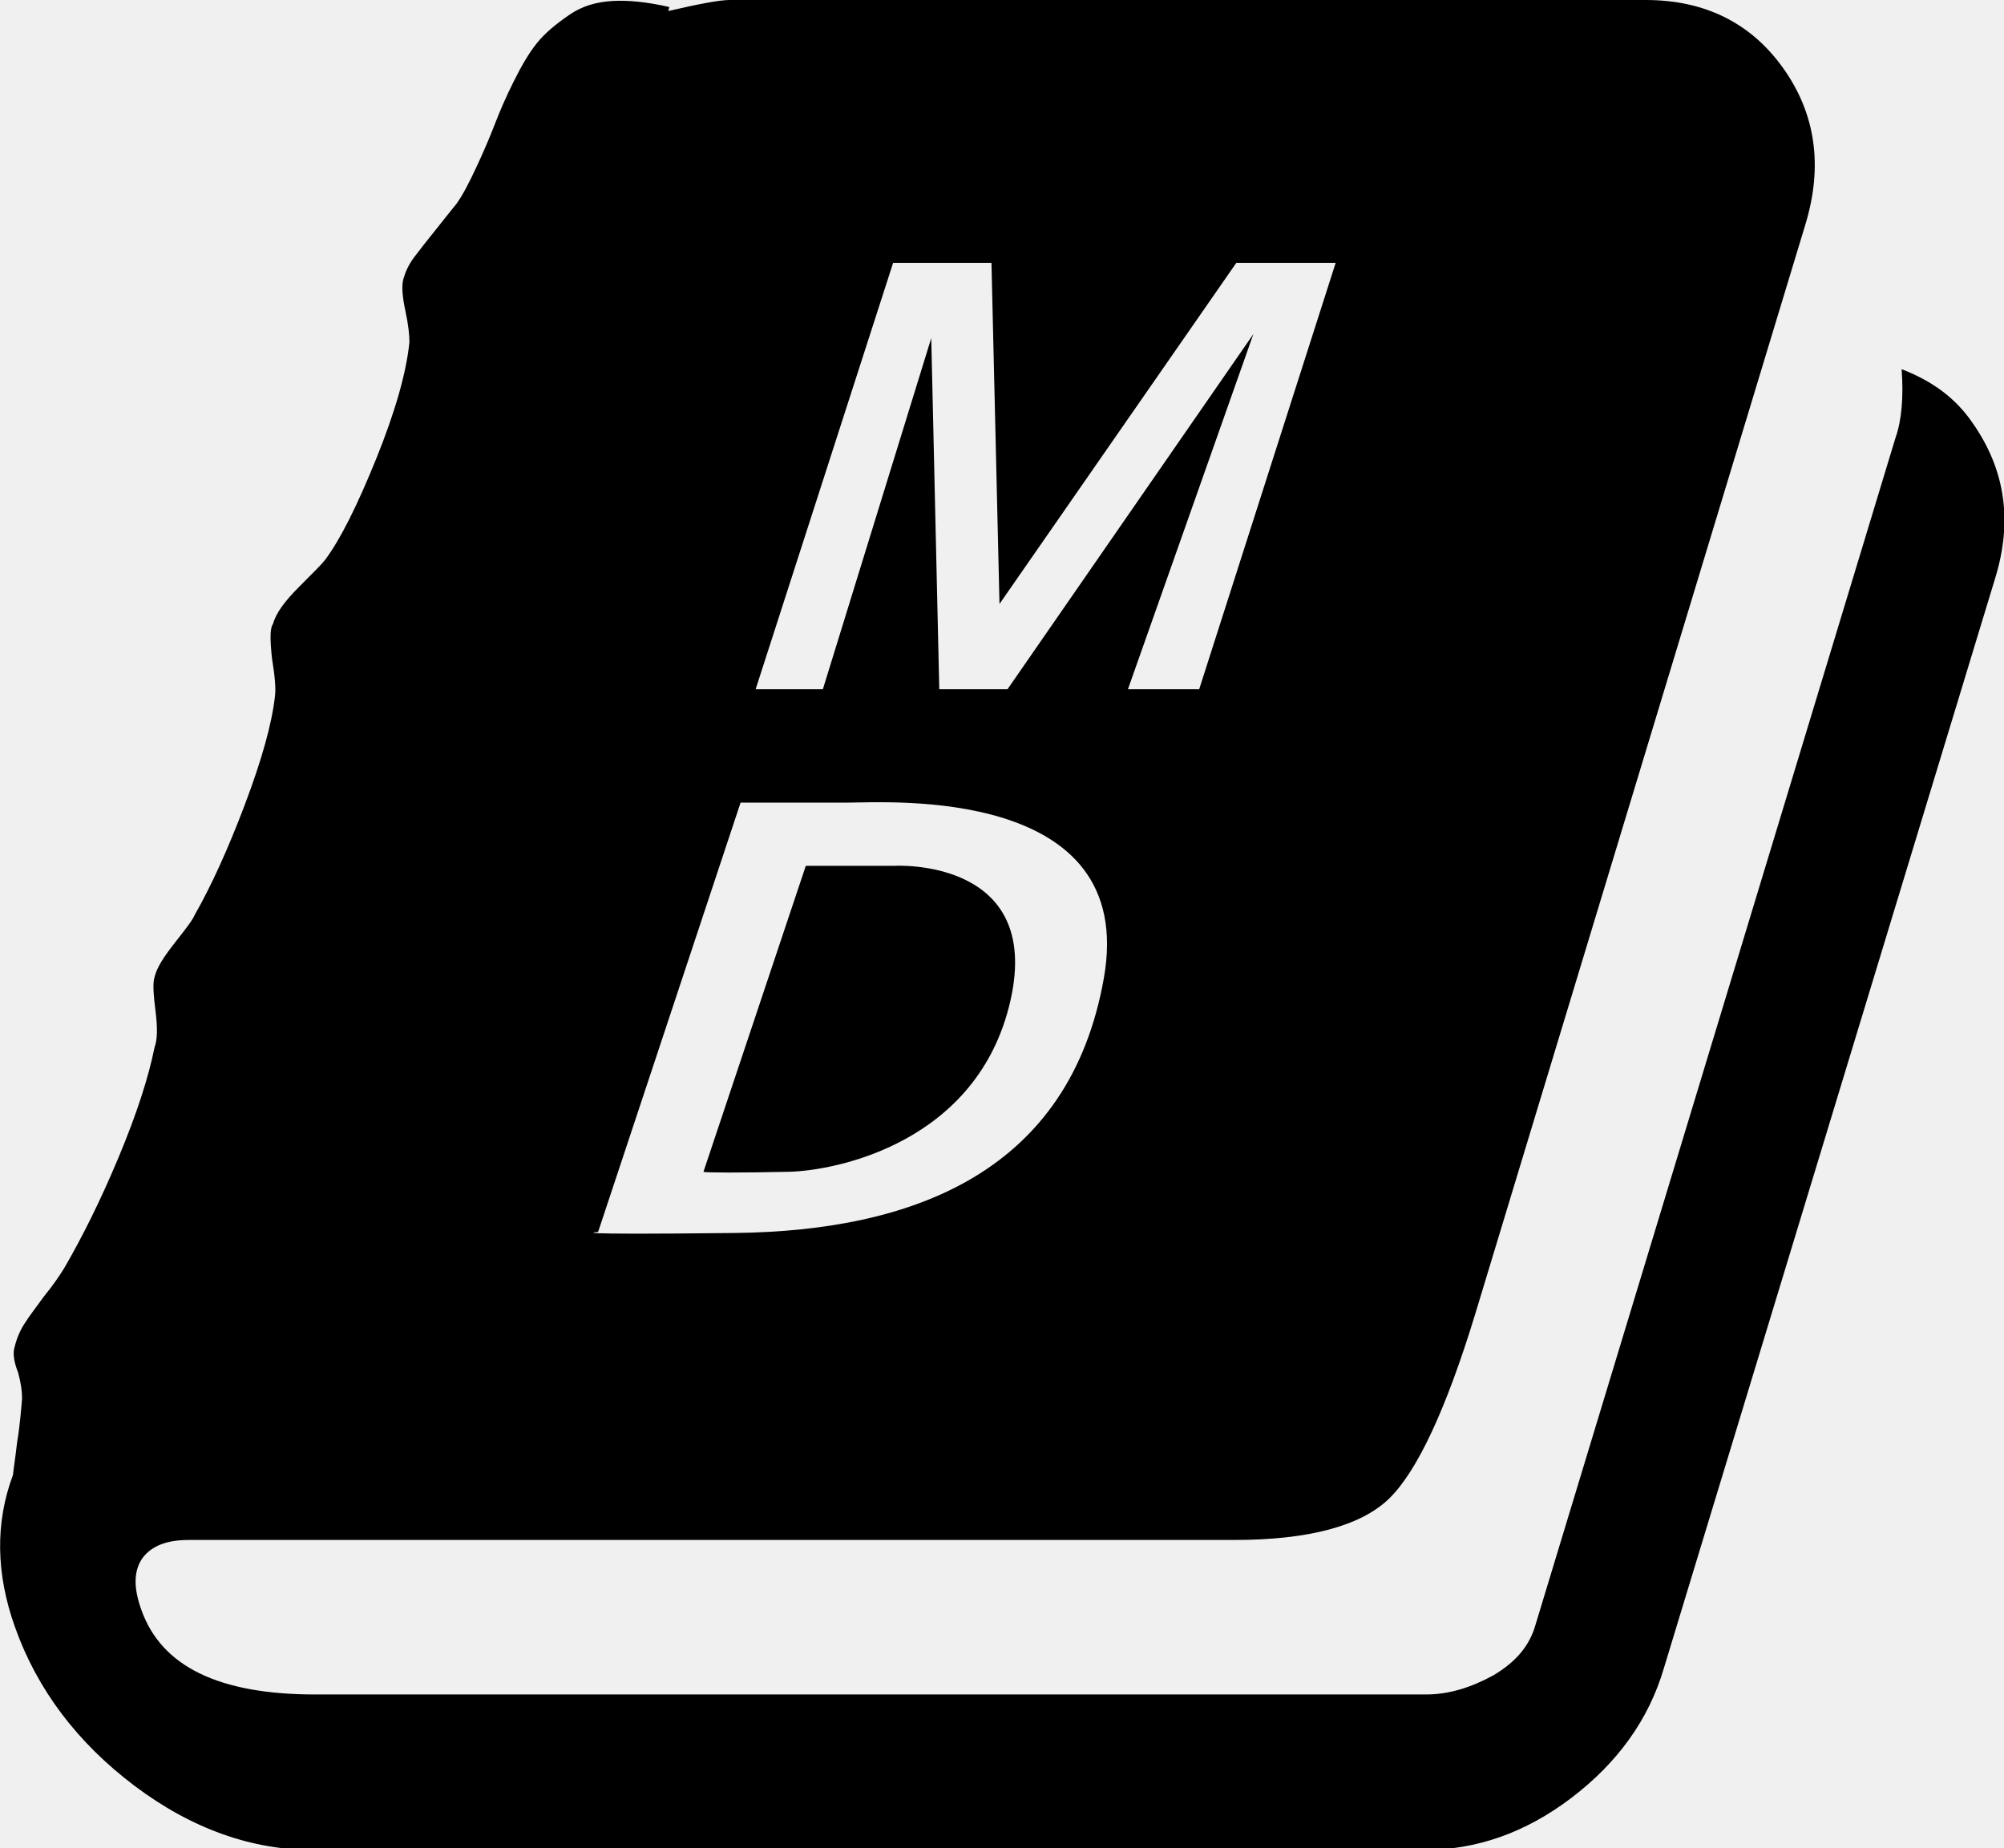
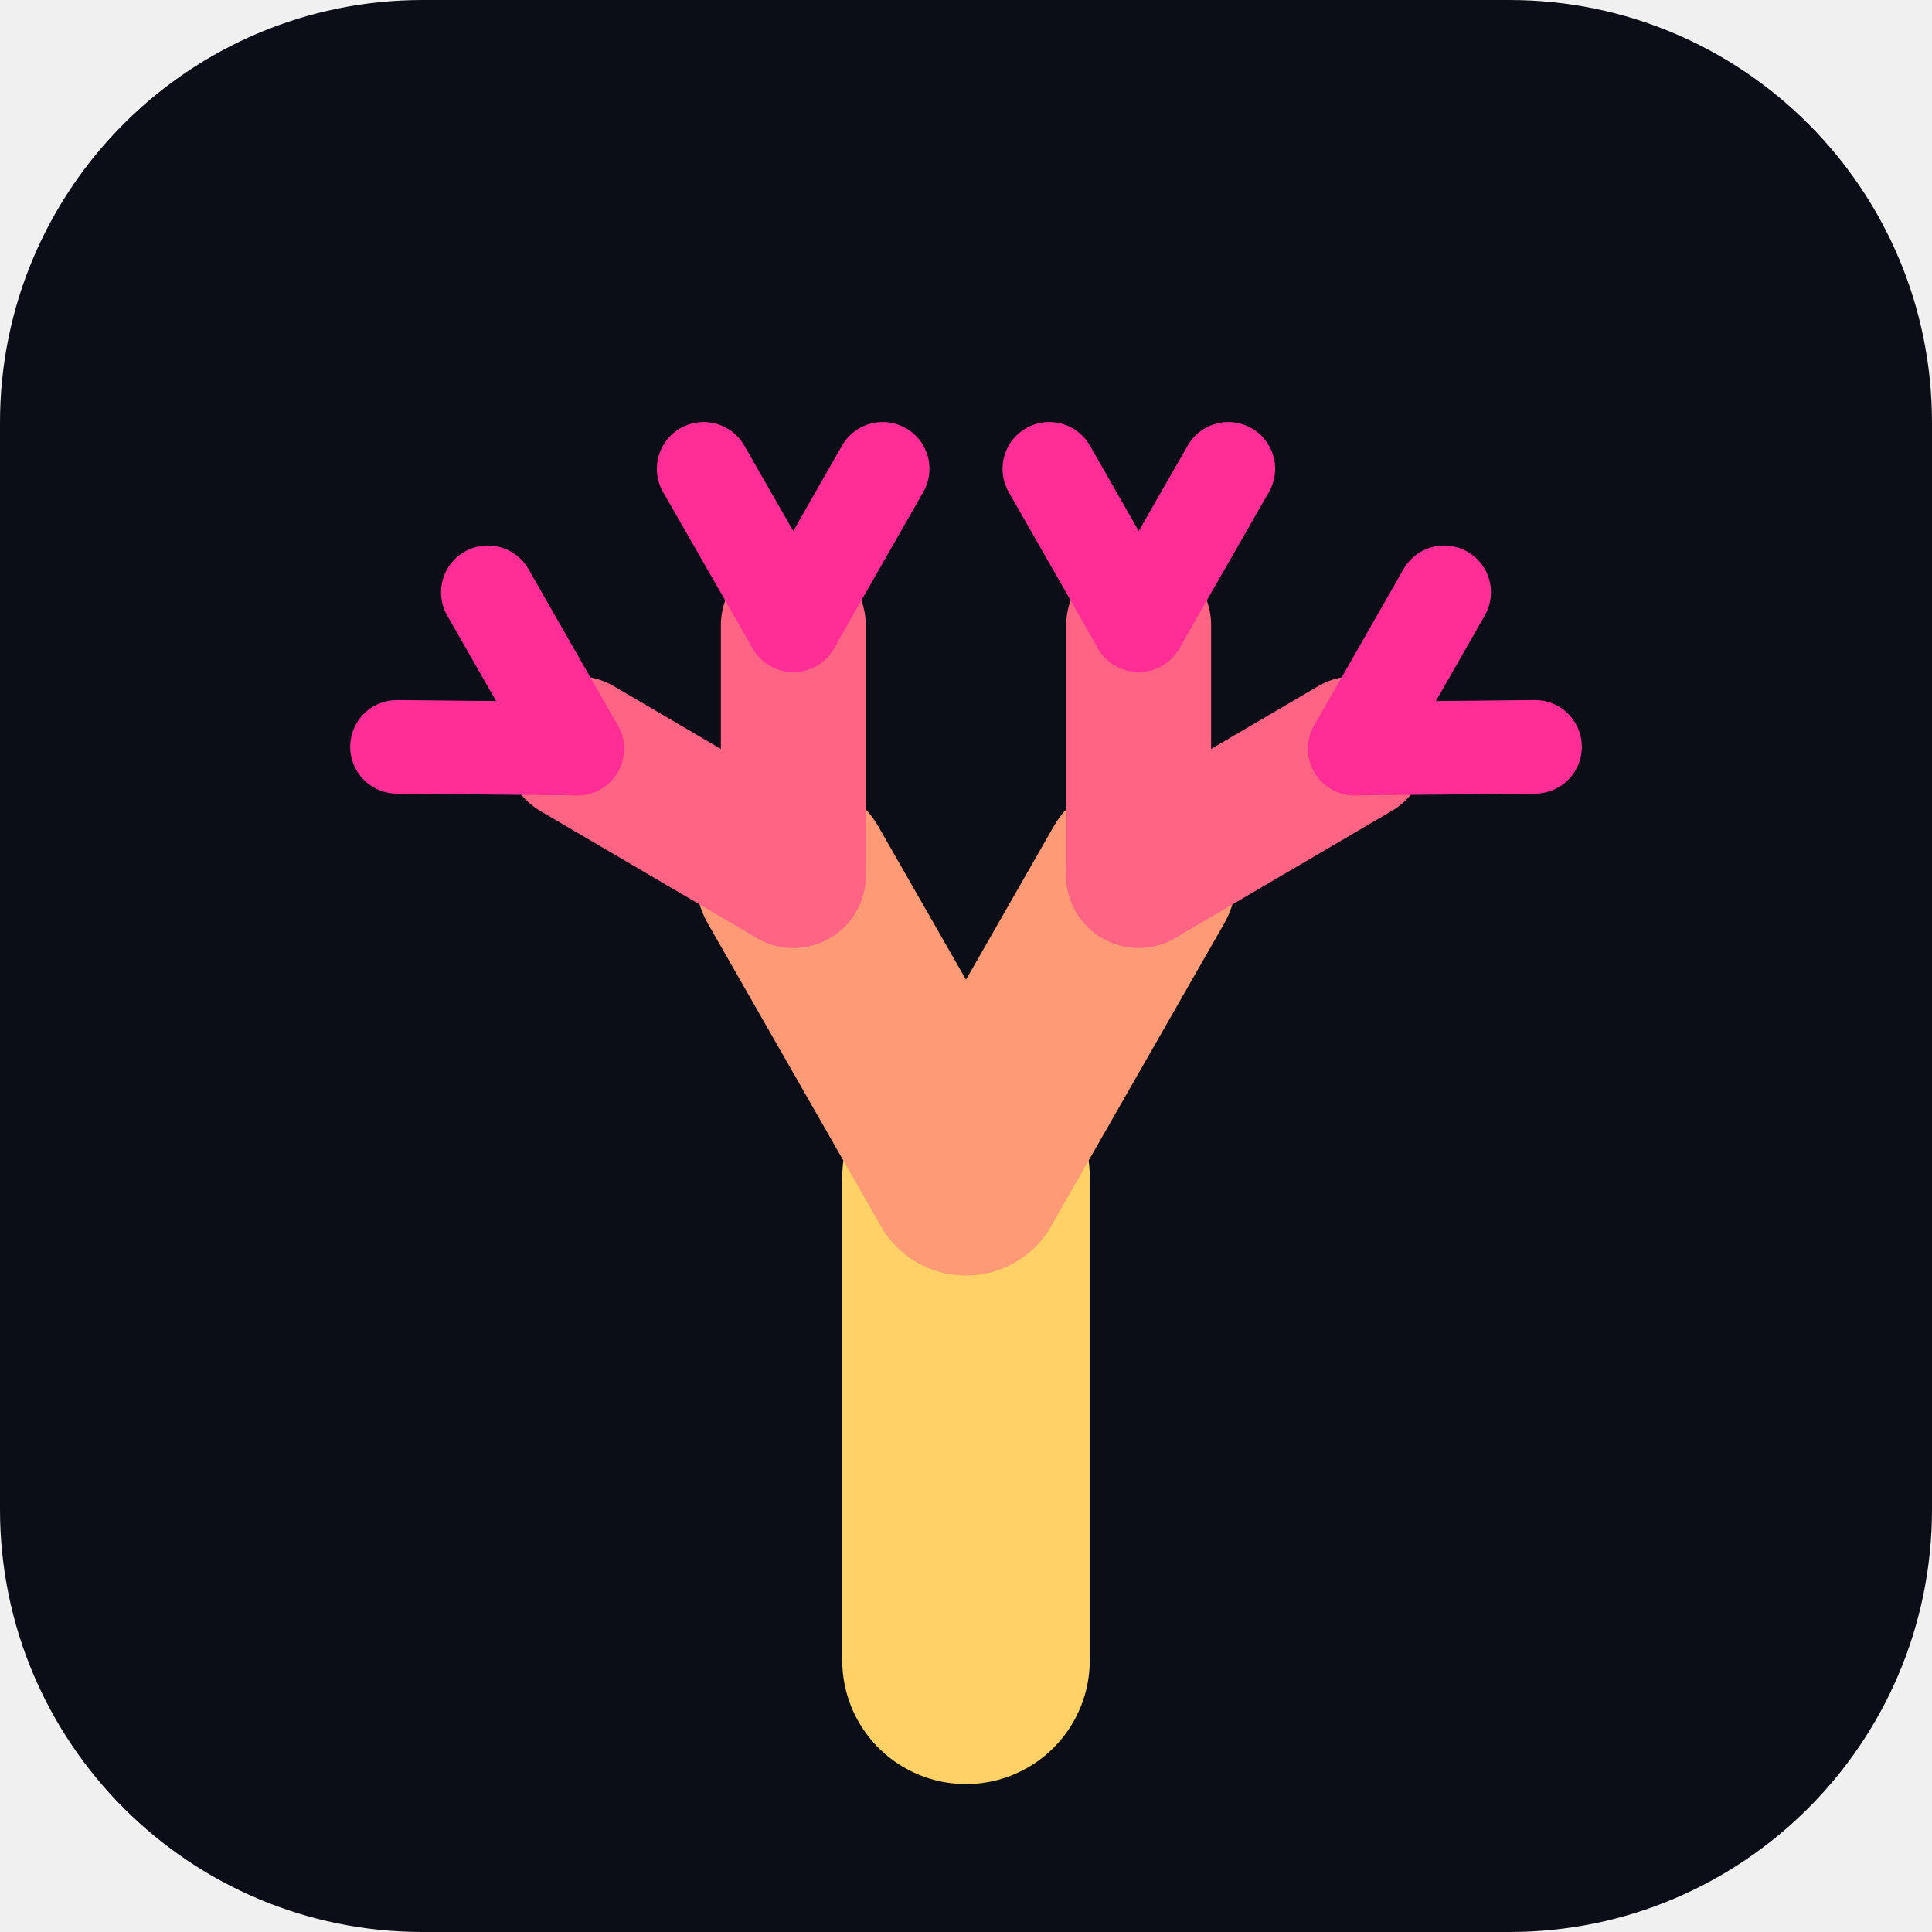
- <svg xmlns="http://www.w3.org/2000/svg" viewBox="0 0 199.7 184.2">
-   <style>
-     @media (prefers-color-scheme: dark) {
-       svg { fill: white; }
-     }
-   </style>
-   <path d="M189.5,36.8c0.2,2.8,0,5.1-0.6,6.8L153,162c-0.6,2.1-2,3.7-4.2,5c-2.2,1.2-4.4,1.9-6.7,1.9H31.4c-9.6,0-15.3-2.8-17.3-8.4   c-0.8-2.2-0.8-3.9,0.1-5.2c0.9-1.2,2.4-1.8,4.6-1.8H123c7.4,0,12.6-1.4,15.4-4.1s5.7-8.9,8.6-18.4l32.9-108.6   c1.8-5.9,1-11.1-2.2-15.6S169.9,0,164,0H72.7c-1,0-3.1,0.4-6.1,1.1l0.1-0.4C64.5,0.2,62.6,0,61,0.1s-3,0.5-4.3,1.4   c-1.3,0.9-2.4,1.8-3.2,2.8S52,6.5,51.2,8.1c-0.8,1.6-1.4,3-1.9,4.3s-1.1,2.7-1.8,4.2c-0.7,1.5-1.3,2.7-2,3.7c-0.5,0.6-1.2,1.5-2,2.5   s-1.6,2-2.2,2.8s-0.9,1.5-1.1,2.2c-0.2,0.7-0.1,1.8,0.2,3.2c0.3,1.4,0.4,2.4,0.4,3.1c-0.3,3-1.4,6.9-3.3,11.6   c-1.9,4.7-3.6,8.1-5.1,10.1c-0.3,0.4-1.2,1.3-2.6,2.7c-1.4,1.4-2.3,2.6-2.6,3.7c-0.3,0.4-0.3,1.5-0.1,3.4c0.3,1.8,0.4,3.1,0.3,3.8   c-0.3,2.7-1.3,6.3-3,10.8c-1.7,4.5-3.4,8.2-5,11c-0.2,0.5-0.9,1.4-2,2.8c-1.1,1.4-1.8,2.5-2,3.4c-0.2,0.6-0.1,1.8,0.1,3.4   c0.2,1.6,0.2,2.8-0.1,3.6c-0.6,3-1.8,6.7-3.6,11c-1.8,4.3-3.6,7.9-5.4,11c-0.5,0.8-1.1,1.7-2,2.8c-0.8,1.1-1.5,2-2,2.8   s-0.8,1.6-1,2.5c-0.1,0.5,0,1.3,0.4,2.3c0.3,1.1,0.4,1.9,0.4,2.6c-0.1,1.1-0.2,2.6-0.5,4.4c-0.2,1.8-0.4,2.9-0.4,3.2   c-1.8,4.8-1.7,9.9,0.2,15.2c2.2,6.2,6.2,11.5,11.9,15.8c5.7,4.3,11.7,6.4,17.8,6.4h110.7c5.2,0,10.1-1.7,14.7-5.2s7.7-7.8,9.2-12.9   l33-108.6c1.8-5.8,1-10.9-2.2-15.5C194.9,39.7,192.6,38,189.5,36.8z M59.6,122.8L73.8,80c0,0,7,0,10.8,0s28.8-1.7,25.4,17.5   c-3.4,19.2-18.8,25.2-36.8,25.4S59.6,122.8,59.6,122.8z M78.6,116.8c4.7-0.1,18.9-2.9,22.1-17.1S89.2,86.3,89.2,86.3l-8.9,0   l-10.2,30.5C70.2,116.9,74,116.9,78.6,116.8z M75.3,68.7L89,26.2h9.8l0.8,34l23.6-34h9.9l-13.6,42.5h-7.1l12.5-35.4l-24.5,35.4h-6.8   l-0.8-35L82,68.7H75.3z" />
+ <svg xmlns="http://www.w3.org/2000/svg" width="64" height="64" viewBox="0 0 64 64">
+   <rect width="64" height="64" rx="14" fill="#0B0E17" />
+   <line x1="32.00" y1="55.00" x2="32.00" y2="39.00" stroke="#FFD166" stroke-width="8.20" stroke-linecap="round" />
+   <line x1="32.00" y1="39.00" x2="26.28" y2="29.00" stroke="#FF9A76" stroke-width="6.50" stroke-linecap="round" />
+   <line x1="26.28" y1="29.00" x2="19.12" y2="24.80" stroke="#FF6485" stroke-width="4.80" stroke-linecap="round" />
+   <line x1="19.12" y1="24.80" x2="13.15" y2="24.74" stroke="#FF2D95" stroke-width="3.10" stroke-linecap="round" />
+   <line x1="19.12" y1="24.80" x2="16.16" y2="19.62" stroke="#FF2D95" stroke-width="3.10" stroke-linecap="round" />
+   <line x1="26.28" y1="29.00" x2="26.28" y2="20.71" stroke="#FF6485" stroke-width="4.80" stroke-linecap="round" />
+   <line x1="26.28" y1="20.71" x2="23.31" y2="15.53" stroke="#FF2D95" stroke-width="3.10" stroke-linecap="round" />
+   <line x1="26.28" y1="20.71" x2="29.24" y2="15.53" stroke="#FF2D95" stroke-width="3.10" stroke-linecap="round" />
+   <line x1="32.00" y1="39.00" x2="37.72" y2="29.00" stroke="#FF9A76" stroke-width="6.50" stroke-linecap="round" />
+   <line x1="37.72" y1="29.00" x2="37.72" y2="20.71" stroke="#FF6485" stroke-width="4.80" stroke-linecap="round" />
+   <line x1="37.72" y1="20.71" x2="34.76" y2="15.53" stroke="#FF2D95" stroke-width="3.10" stroke-linecap="round" />
+   <line x1="37.72" y1="20.71" x2="40.69" y2="15.53" stroke="#FF2D95" stroke-width="3.10" stroke-linecap="round" />
+   <line x1="37.72" y1="29.00" x2="44.88" y2="24.80" stroke="#FF6485" stroke-width="4.80" stroke-linecap="round" />
+   <line x1="44.88" y1="24.80" x2="47.84" y2="19.62" stroke="#FF2D95" stroke-width="3.10" stroke-linecap="round" />
+   <line x1="44.88" y1="24.80" x2="50.85" y2="24.74" stroke="#FF2D95" stroke-width="3.10" stroke-linecap="round" />
</svg>
